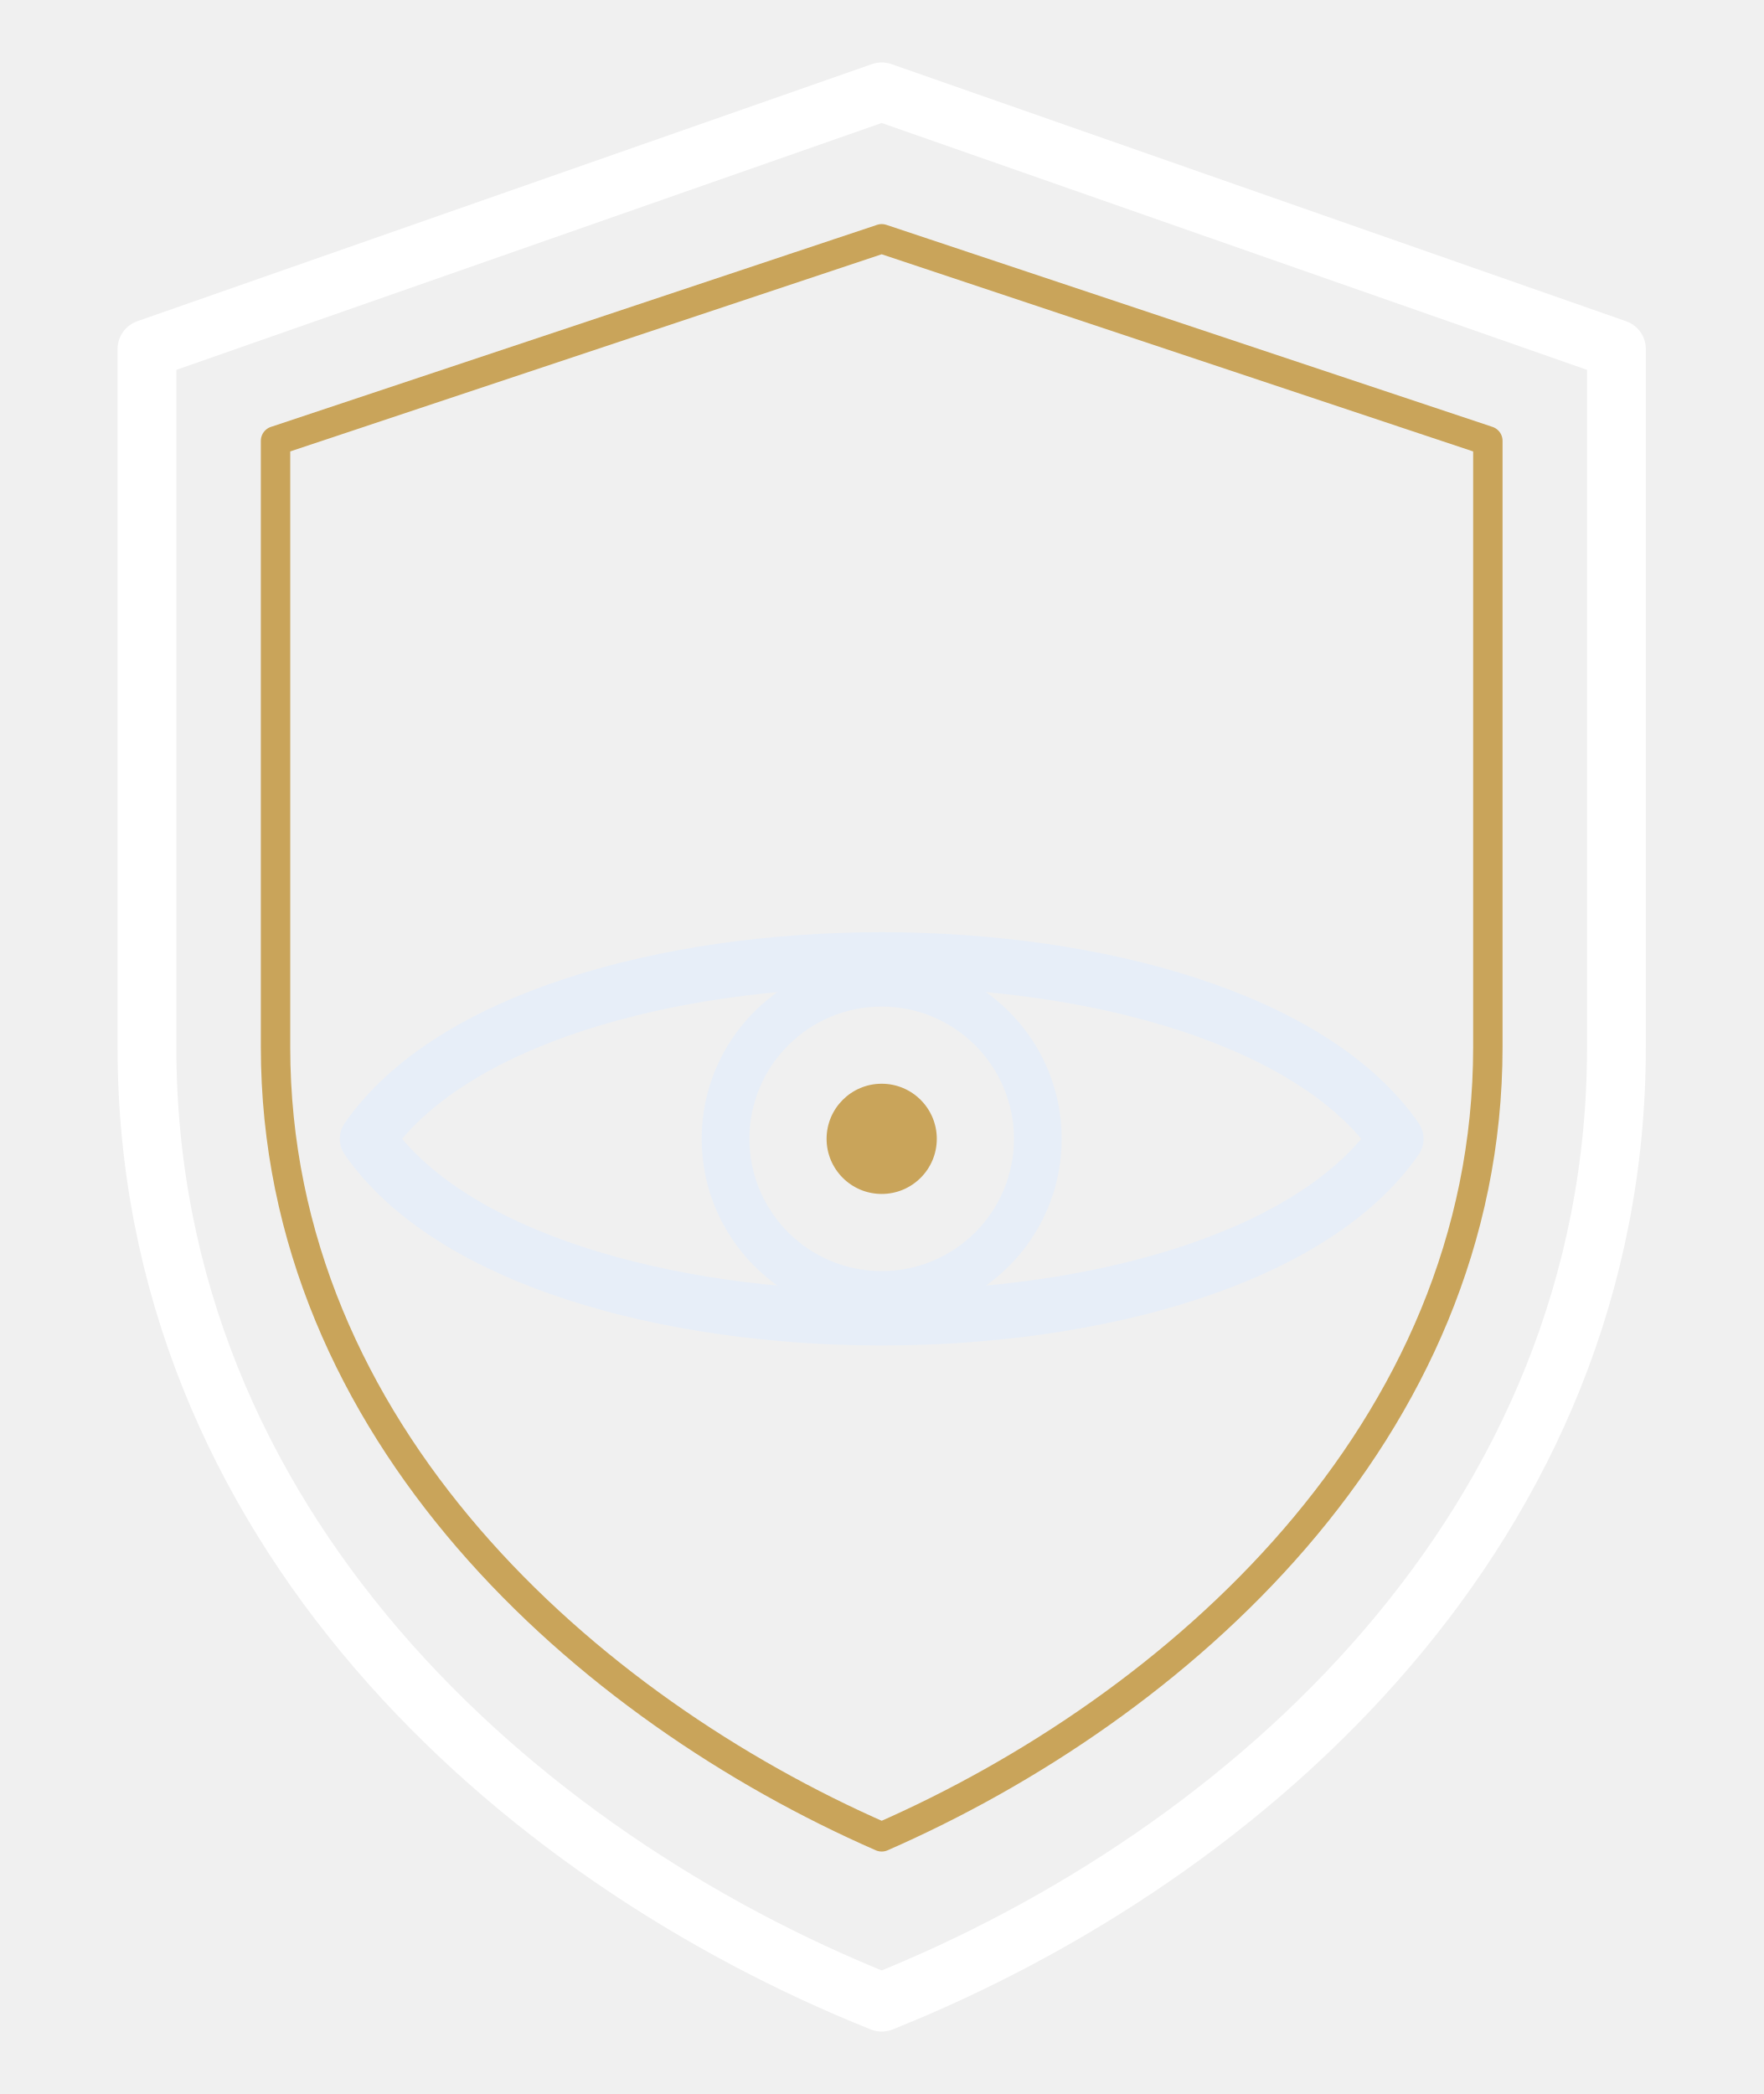
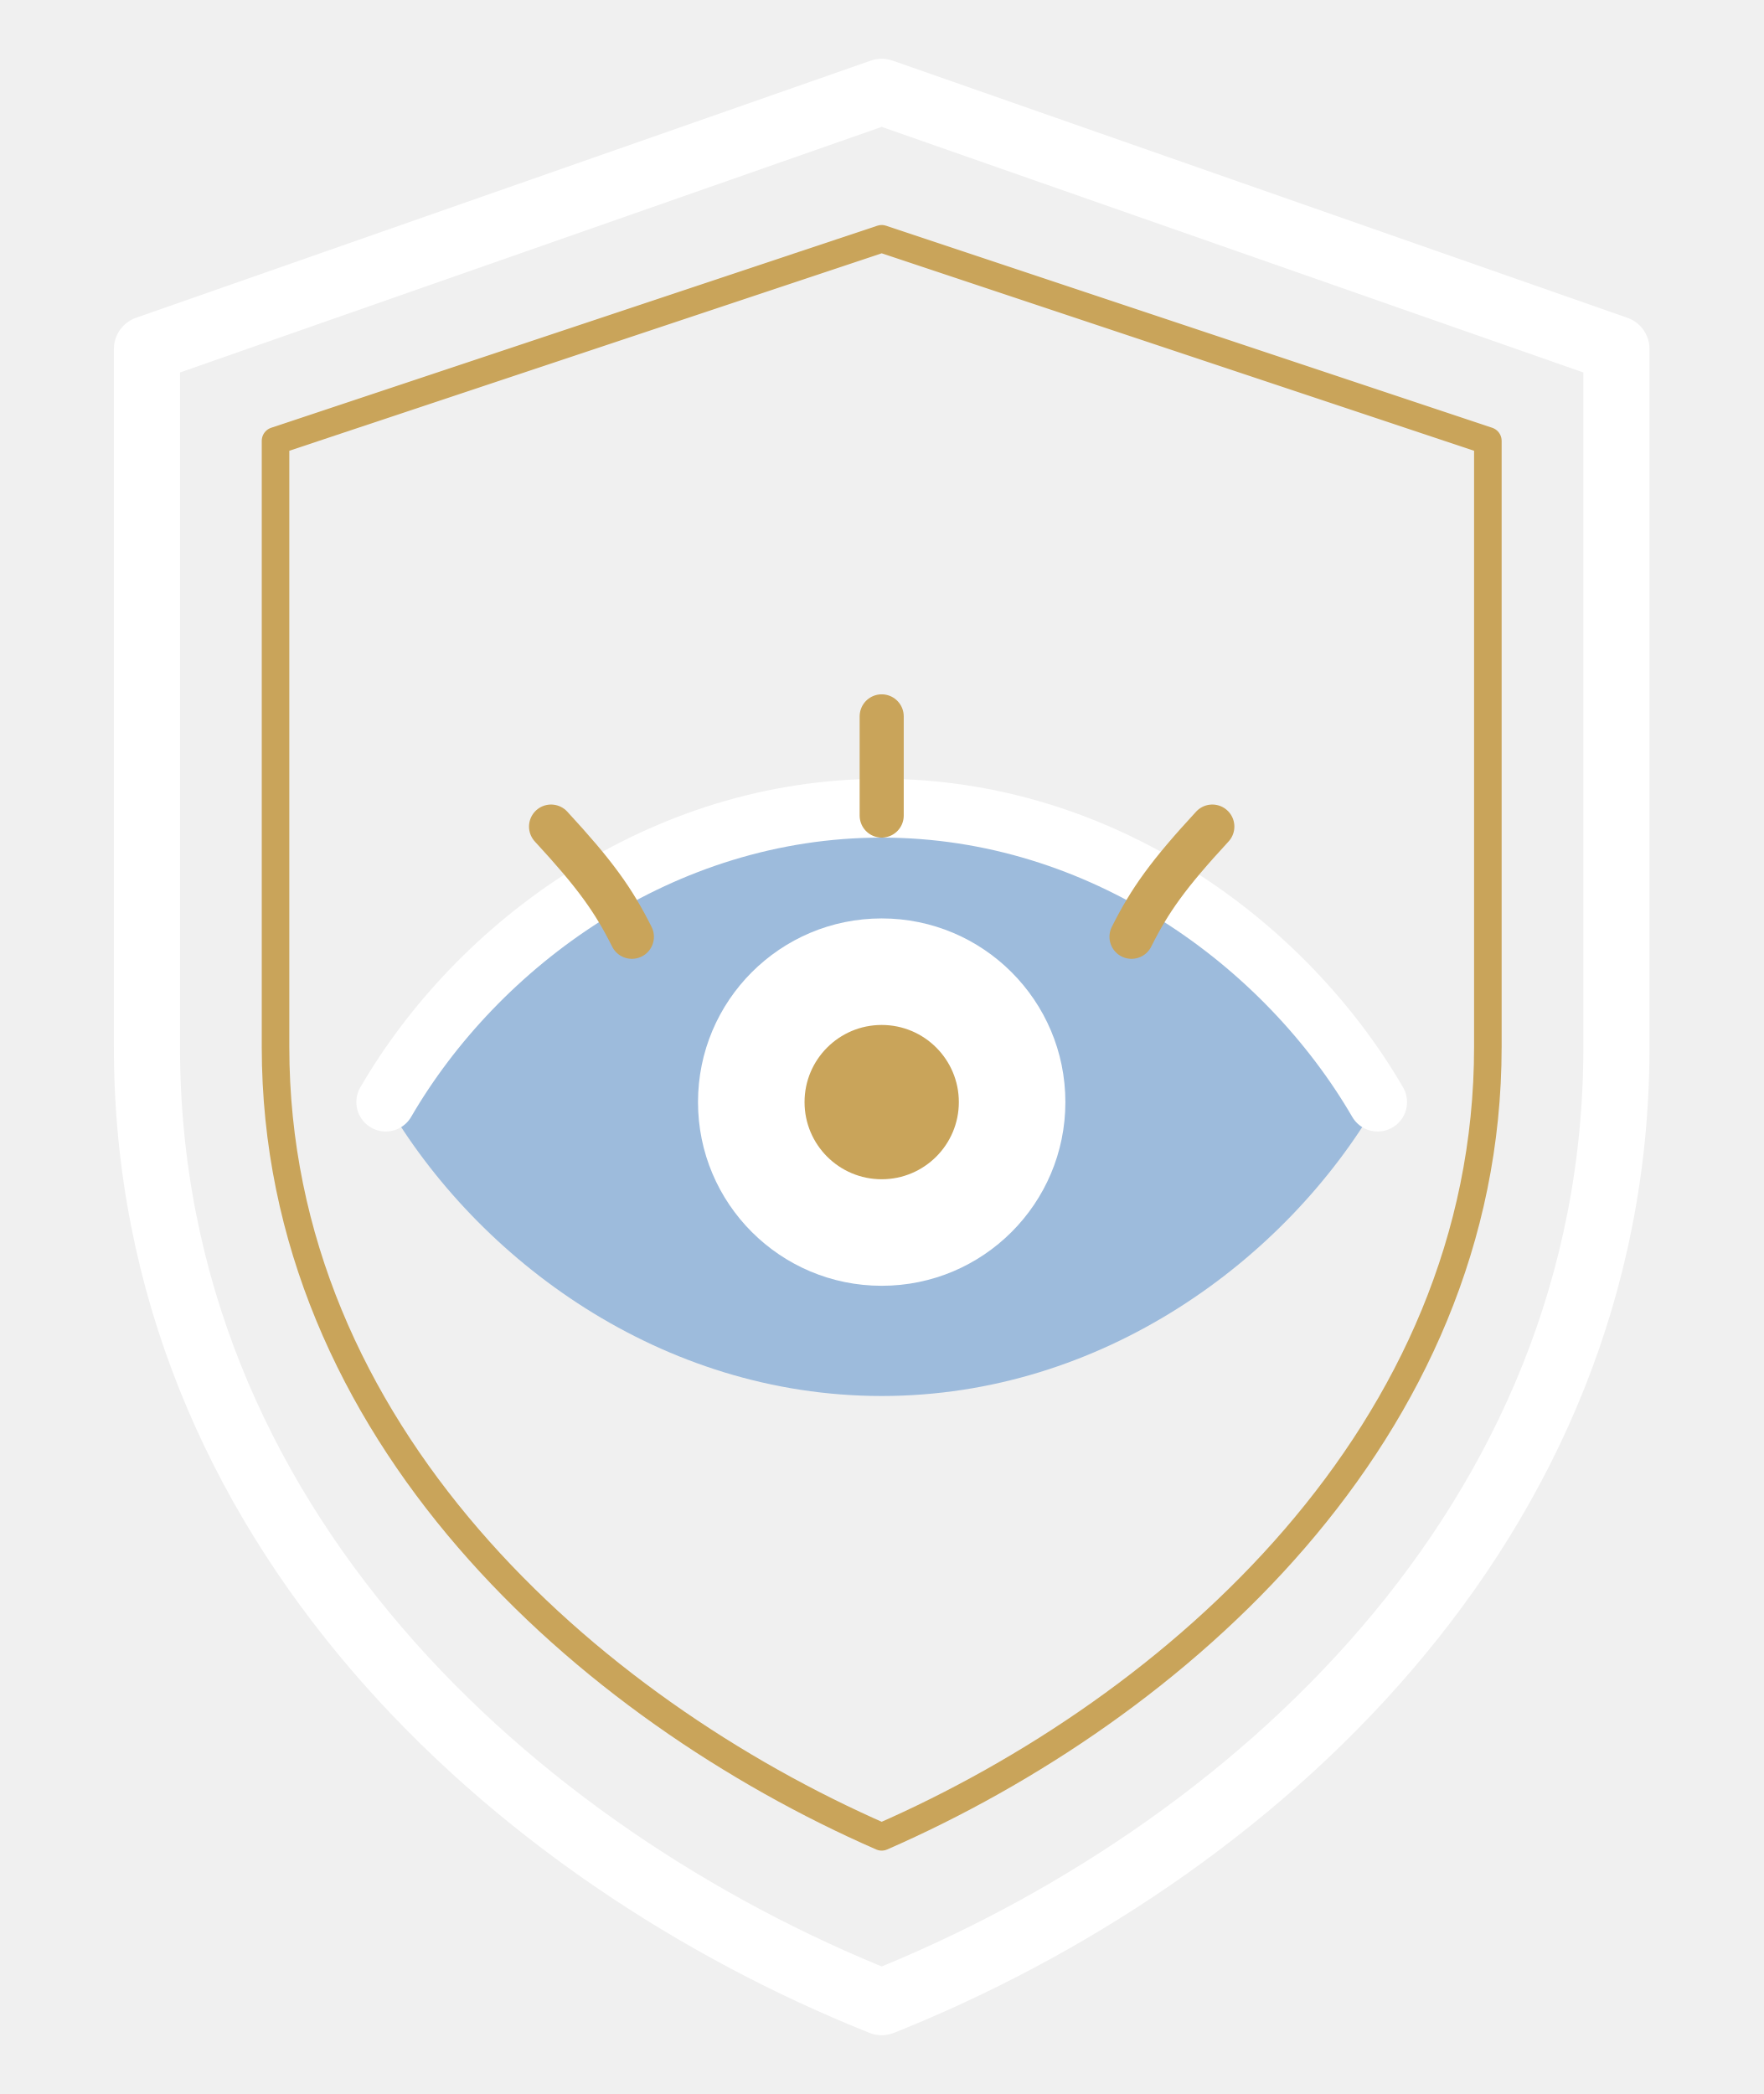
<svg xmlns="http://www.w3.org/2000/svg" viewBox="0 0 96 114" role="img" aria-label="Wappen Augenheilkunde">
-   <path d="M48 5 L88 19 V57 C88 83 68 101 48 109 C28 101 8 83 8 57 V19 Z" fill="none" stroke="#FFFFFF" stroke-width="3.2" stroke-linejoin="round" />
-   <path d="M48 13 L81 24 V57 C81 78 64 93 48 100 C32 93 15 78 15 57 V24 Z" fill="none" stroke="#C9A45A" stroke-width="1.6" stroke-linejoin="round" />
-   <path d="M20 62c9-13 47-13 56 0-9 13-47 13-56 0z" fill="none" stroke="#E7EEF8" stroke-width="3" stroke-linejoin="round" />
-   <circle cx="48" cy="62" r="8.5" fill="none" stroke="#E7EEF8" stroke-width="2.6" />
-   <circle cx="48" cy="62" r="3" fill="#C9A45A" />
+   <path d="M48 5 L88 19 V57 C88 83 68 101 48 109 C28 101 8 83 8 57 V19 Z" fill="none" stroke="#FFFFFF" stroke-width="3.6" stroke-linejoin="round" />
+   <path d="M48 13 L81 24 V57 C81 78 64 93 48 100 C32 93 15 78 15 57 V24 Z" fill="none" stroke="#C9A45A" stroke-width="1.5" stroke-linejoin="round" />
+   <path d="M48 44c-12 0-22 7.4-27 16 5 8.6 15 16 27 16s22-7.4 27-16c-5-8.6-15-16-27-16z" fill="#9DBBDC" />
+   <circle cx="48" cy="60" r="10" fill="#FFFFFF" />
+   <circle cx="48" cy="60" r="4.2" fill="#C9A45A" />
+   <path d="M21 60c5-8.6 15-16 27-16s22 7.4 27 16" fill="none" stroke="#FFFFFF" stroke-width="3.2" stroke-linecap="round" />
+   <path d="M30 45c2.4 2.6 3.4 4 4.4 6M48 39v5.4M66 45c-2.4 2.6-3.4 4-4.4 6" fill="none" stroke="#C9A45A" stroke-width="2.4" stroke-linecap="round" />
</svg>
